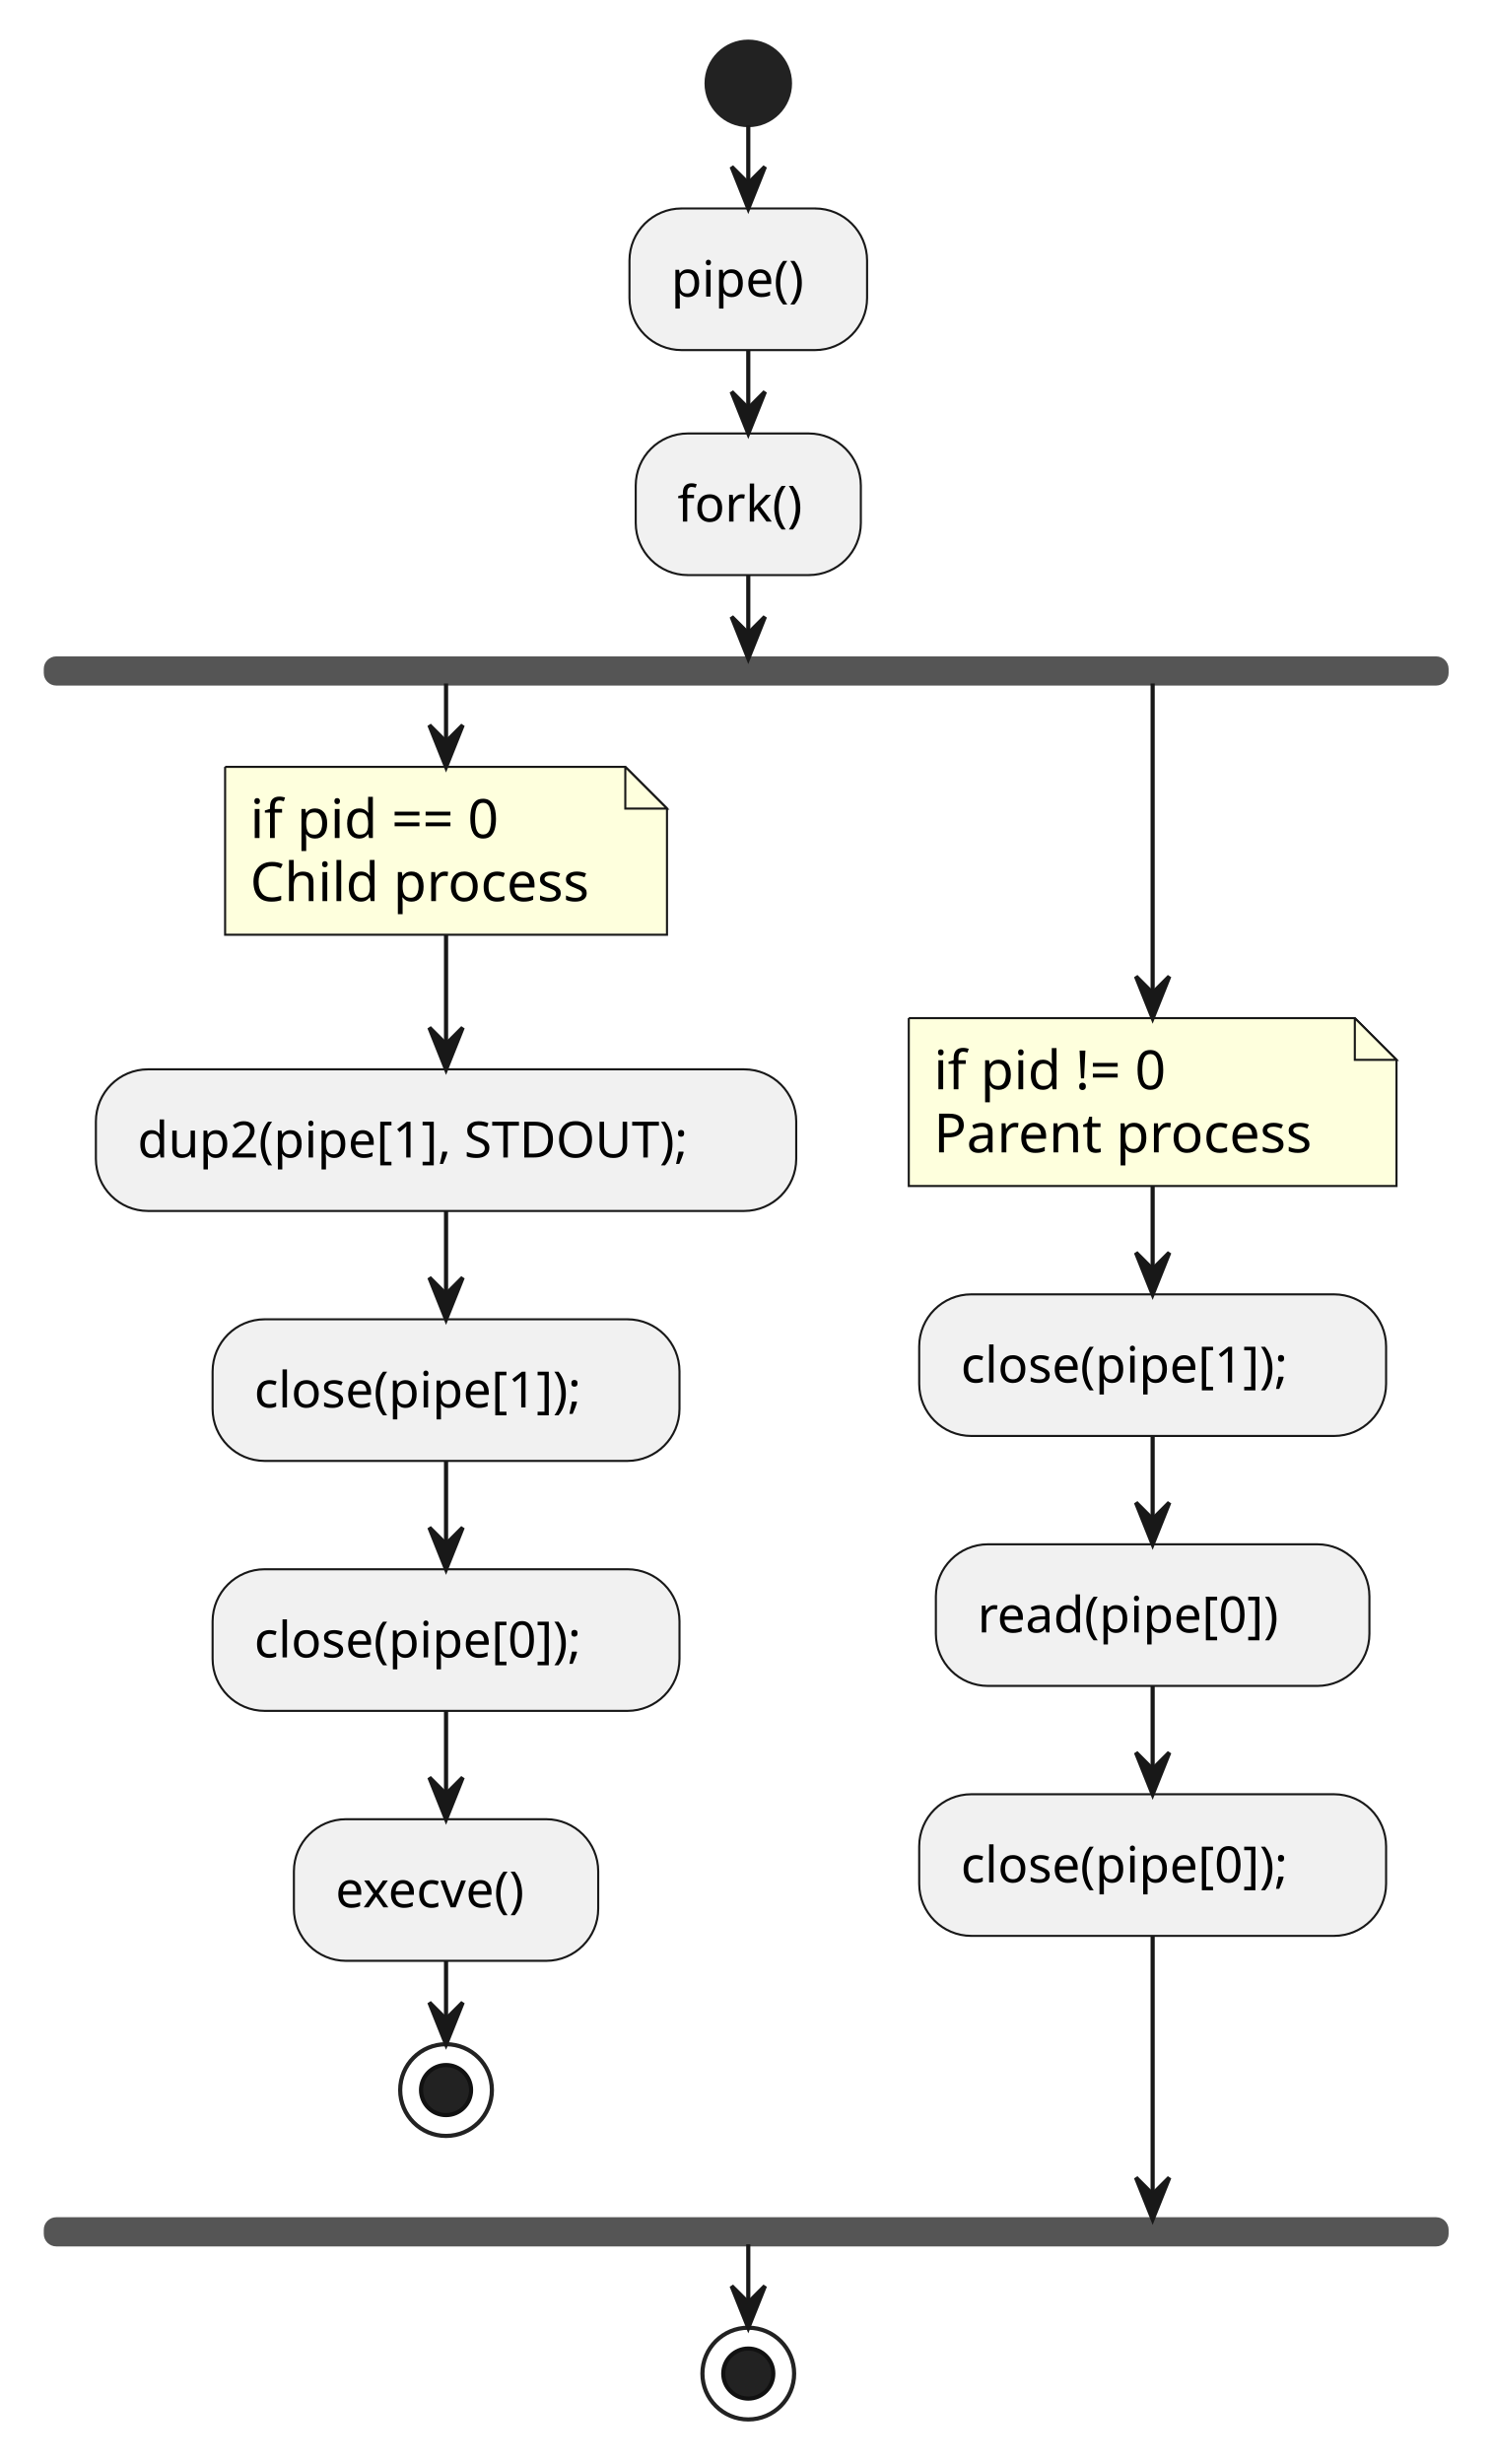
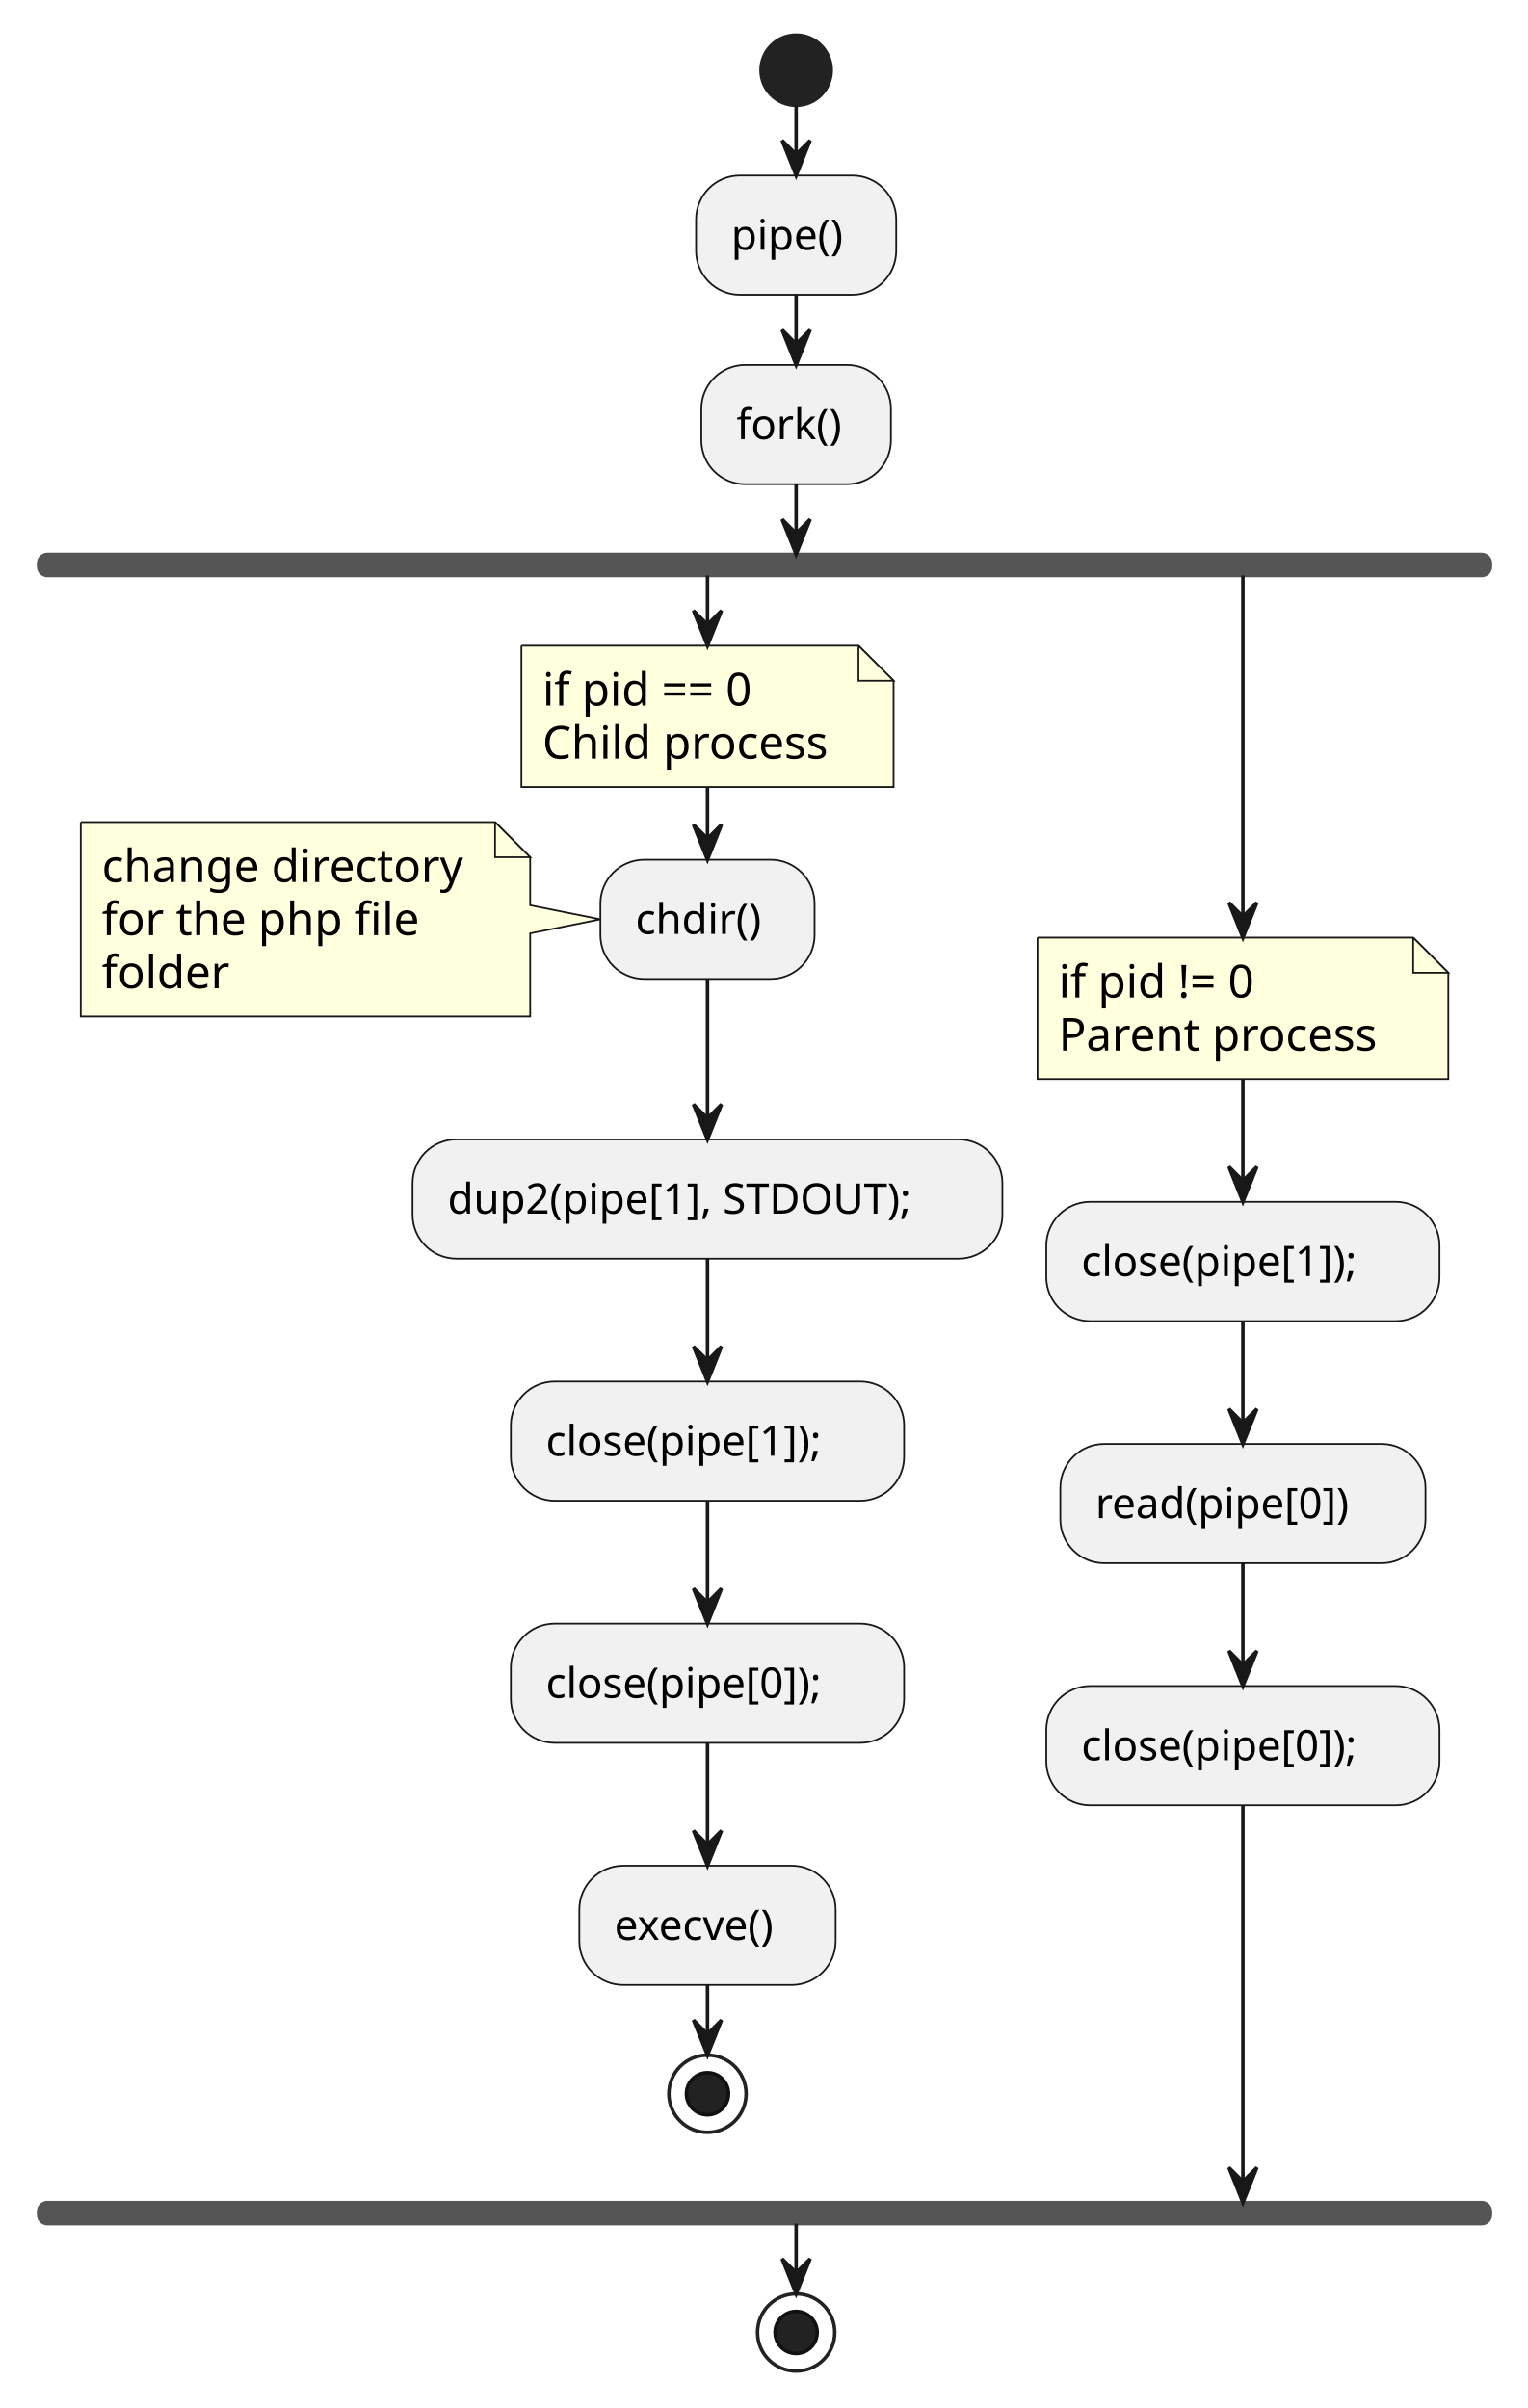
- <svg xmlns="http://www.w3.org/2000/svg" contentStyleType="text/css" height="591px" preserveAspectRatio="none" style="width:358px;height:591px;background:#FFFFFF;" version="1.1" viewBox="0 0 358 591" width="358px" zoomAndPan="magnify">
+ <svg xmlns="http://www.w3.org/2000/svg" contentStyleType="text/css" height="686px" preserveAspectRatio="none" style="width:435px;height:686px;background:#FFFFFF;" version="1.1" viewBox="0 0 435 686" width="435px" zoomAndPan="magnify">
  <defs />
  <g>
-     <ellipse cx="179.5" cy="20" fill="#222222" rx="10" ry="10" style="stroke:#222222;stroke-width:1.0;" />
-     <rect fill="#F1F1F1" height="33.969" rx="12.5" ry="12.5" style="stroke:#181818;stroke-width:0.5;" width="57" x="151" y="50" />
-     <text fill="#000000" font-family="sans-serif" font-size="12" lengthAdjust="spacing" textLength="37" x="161" y="71.139">pipe()</text>
-     <rect fill="#F1F1F1" height="33.969" rx="12.5" ry="12.5" style="stroke:#181818;stroke-width:0.5;" width="54" x="152.5" y="103.969" />
-     <text fill="#000000" font-family="sans-serif" font-size="12" lengthAdjust="spacing" textLength="34" x="162.5" y="125.107">fork()</text>
-     <rect fill="#555555" height="6" rx="2.5" ry="2.5" style="stroke:#555555;stroke-width:1.0;" width="336" x="11" y="157.938" />
-     <path d="M54,183.938 L54,224.203 L160,224.203 L160,193.938 L150,183.938 L54,183.938 " fill="#FEFFDD" style="stroke:#181818;stroke-width:0.5;" />
-     <path d="M150,183.938 L150,193.938 L160,193.938 L150,183.938 " fill="#FEFFDD" style="stroke:#181818;stroke-width:0.5;" />
-     <text fill="#000000" font-family="sans-serif" font-size="13" lengthAdjust="spacing" textLength="68" x="60" y="201.004">if pid == 0</text>
-     <text fill="#000000" font-family="sans-serif" font-size="13" lengthAdjust="spacing" textLength="85" x="60" y="216.137">Child process</text>
-     <rect fill="#F1F1F1" height="33.969" rx="12.5" ry="12.5" style="stroke:#181818;stroke-width:0.5;" width="168" x="23" y="256.484" />
-     <text fill="#000000" font-family="sans-serif" font-size="12" lengthAdjust="spacing" textLength="148" x="33" y="277.623">dup2(pipe[1], STDOUT);</text>
-     <rect fill="#F1F1F1" height="33.969" rx="12.5" ry="12.5" style="stroke:#181818;stroke-width:0.5;" width="112" x="51" y="316.438" />
-     <text fill="#000000" font-family="sans-serif" font-size="12" lengthAdjust="spacing" textLength="92" x="61" y="337.576">close(pipe[1]);</text>
-     <rect fill="#F1F1F1" height="33.969" rx="12.5" ry="12.5" style="stroke:#181818;stroke-width:0.5;" width="112" x="51" y="376.391" />
-     <text fill="#000000" font-family="sans-serif" font-size="12" lengthAdjust="spacing" textLength="92" x="61" y="397.529">close(pipe[0]);</text>
-     <rect fill="#F1F1F1" height="33.969" rx="12.5" ry="12.5" style="stroke:#181818;stroke-width:0.5;" width="73" x="70.5" y="436.344" />
-     <text fill="#000000" font-family="sans-serif" font-size="12" lengthAdjust="spacing" textLength="53" x="80.5" y="457.482">execve()</text>
-     <ellipse cx="107" cy="501.312" fill="none" rx="11" ry="11" style="stroke:#222222;stroke-width:1.0;" />
-     <ellipse cx="107" cy="501.312" fill="#222222" rx="6" ry="6" style="stroke:#111111;stroke-width:1.0;" />
-     <path d="M218,244.203 L218,284.469 L335,284.469 L335,254.203 L325,244.203 L218,244.203 " fill="#FEFFDD" style="stroke:#181818;stroke-width:0.5;" />
-     <path d="M325,244.203 L325,254.203 L335,254.203 L325,244.203 " fill="#FEFFDD" style="stroke:#181818;stroke-width:0.5;" />
-     <text fill="#000000" font-family="sans-serif" font-size="13" lengthAdjust="spacing" textLength="62" x="224" y="261.27">if pid != 0</text>
-     <text fill="#000000" font-family="sans-serif" font-size="13" lengthAdjust="spacing" textLength="96" x="224" y="276.403">Parent process</text>
-     <rect fill="#F1F1F1" height="33.969" rx="12.5" ry="12.5" style="stroke:#181818;stroke-width:0.5;" width="112" x="220.5" y="310.453" />
-     <text fill="#000000" font-family="sans-serif" font-size="12" lengthAdjust="spacing" textLength="92" x="230.5" y="331.592">close(pipe[1]);</text>
-     <rect fill="#F1F1F1" height="33.969" rx="12.5" ry="12.5" style="stroke:#181818;stroke-width:0.5;" width="104" x="224.5" y="370.406" />
-     <text fill="#000000" font-family="sans-serif" font-size="12" lengthAdjust="spacing" textLength="84" x="234.5" y="391.545">read(pipe[0])</text>
-     <rect fill="#F1F1F1" height="33.969" rx="12.5" ry="12.5" style="stroke:#181818;stroke-width:0.5;" width="112" x="220.5" y="430.359" />
-     <text fill="#000000" font-family="sans-serif" font-size="12" lengthAdjust="spacing" textLength="92" x="230.5" y="451.498">close(pipe[0]);</text>
-     <rect fill="#555555" height="6" rx="2.5" ry="2.5" style="stroke:#555555;stroke-width:1.0;" width="336" x="11" y="532.312" />
-     <ellipse cx="179.5" cy="569.312" fill="none" rx="11" ry="11" style="stroke:#222222;stroke-width:1.0;" />
-     <ellipse cx="179.5" cy="569.312" fill="#222222" rx="6" ry="6" style="stroke:#111111;stroke-width:1.0;" />
-     <line style="stroke:#181818;stroke-width:1.0;" x1="179.5" x2="179.5" y1="30" y2="50" />
-     <polygon fill="#181818" points="175.5,40,179.5,50,183.5,40,179.5,44" style="stroke:#181818;stroke-width:1.0;" />
-     <line style="stroke:#181818;stroke-width:1.0;" x1="179.5" x2="179.5" y1="83.969" y2="103.969" />
-     <polygon fill="#181818" points="175.5,93.969,179.5,103.969,183.5,93.969,179.5,97.969" style="stroke:#181818;stroke-width:1.0;" />
-     <line style="stroke:#181818;stroke-width:1.0;" x1="107" x2="107" y1="224.203" y2="256.484" />
-     <polygon fill="#181818" points="103,246.484,107,256.484,111,246.484,107,250.484" style="stroke:#181818;stroke-width:1.0;" />
-     <line style="stroke:#181818;stroke-width:1.0;" x1="107" x2="107" y1="290.453" y2="316.438" />
-     <polygon fill="#181818" points="103,306.438,107,316.438,111,306.438,107,310.438" style="stroke:#181818;stroke-width:1.0;" />
-     <line style="stroke:#181818;stroke-width:1.0;" x1="107" x2="107" y1="350.406" y2="376.391" />
-     <polygon fill="#181818" points="103,366.391,107,376.391,111,366.391,107,370.391" style="stroke:#181818;stroke-width:1.0;" />
-     <line style="stroke:#181818;stroke-width:1.0;" x1="107" x2="107" y1="410.359" y2="436.344" />
-     <polygon fill="#181818" points="103,426.344,107,436.344,111,426.344,107,430.344" style="stroke:#181818;stroke-width:1.0;" />
-     <line style="stroke:#181818;stroke-width:1.0;" x1="107" x2="107" y1="470.312" y2="490.312" />
-     <polygon fill="#181818" points="103,480.312,107,490.312,111,480.312,107,484.312" style="stroke:#181818;stroke-width:1.0;" />
-     <line style="stroke:#181818;stroke-width:1.0;" x1="276.5" x2="276.5" y1="284.469" y2="310.453" />
-     <polygon fill="#181818" points="272.5,300.453,276.5,310.453,280.5,300.453,276.5,304.453" style="stroke:#181818;stroke-width:1.0;" />
-     <line style="stroke:#181818;stroke-width:1.0;" x1="276.5" x2="276.5" y1="344.422" y2="370.406" />
-     <polygon fill="#181818" points="272.5,360.406,276.5,370.406,280.5,360.406,276.5,364.406" style="stroke:#181818;stroke-width:1.0;" />
-     <line style="stroke:#181818;stroke-width:1.0;" x1="276.5" x2="276.5" y1="404.375" y2="430.359" />
-     <polygon fill="#181818" points="272.5,420.359,276.5,430.359,280.5,420.359,276.5,424.359" style="stroke:#181818;stroke-width:1.0;" />
-     <line style="stroke:#181818;stroke-width:1.0;" x1="107" x2="107" y1="163.938" y2="183.938" />
-     <polygon fill="#181818" points="103,173.938,107,183.938,111,173.938,107,177.938" style="stroke:#181818;stroke-width:1.0;" />
-     <line style="stroke:#181818;stroke-width:1.0;" x1="276.5" x2="276.5" y1="163.938" y2="244.203" />
-     <polygon fill="#181818" points="272.5,234.203,276.5,244.203,280.5,234.203,276.5,238.203" style="stroke:#181818;stroke-width:1.0;" />
-     <line style="stroke:#181818;stroke-width:1.0;" x1="276.5" x2="276.5" y1="464.328" y2="532.312" />
-     <polygon fill="#181818" points="272.5,522.312,276.5,532.312,280.5,522.312,276.5,526.312" style="stroke:#181818;stroke-width:1.0;" />
-     <line style="stroke:#181818;stroke-width:1.0;" x1="179.5" x2="179.5" y1="137.938" y2="157.938" />
-     <polygon fill="#181818" points="175.5,147.938,179.5,157.938,183.5,147.938,179.5,151.938" style="stroke:#181818;stroke-width:1.0;" />
-     <line style="stroke:#181818;stroke-width:1.0;" x1="179.5" x2="179.5" y1="538.312" y2="558.312" />
-     <polygon fill="#181818" points="175.5,548.312,179.5,558.312,183.5,548.312,179.5,552.312" style="stroke:#181818;stroke-width:1.0;" />
+     <ellipse cx="226.75" cy="20" fill="#222222" rx="10" ry="10" style="stroke:#222222;stroke-width:1.0;" />
+     <rect fill="#F1F1F1" height="33.969" rx="12.5" ry="12.5" style="stroke:#181818;stroke-width:0.5;" width="57" x="198.25" y="50" />
+     <text fill="#000000" font-family="sans-serif" font-size="12" lengthAdjust="spacing" textLength="37" x="208.25" y="71.139">pipe()</text>
+     <rect fill="#F1F1F1" height="33.969" rx="12.5" ry="12.5" style="stroke:#181818;stroke-width:0.5;" width="54" x="199.75" y="103.969" />
+     <text fill="#000000" font-family="sans-serif" font-size="12" lengthAdjust="spacing" textLength="34" x="209.75" y="125.107">fork()</text>
+     <rect fill="#555555" height="6" rx="2.5" ry="2.5" style="stroke:#555555;stroke-width:1.0;" width="413.5" x="11" y="157.938" />
+     <path d="M148.5,183.938 L148.5,224.203 L254.5,224.203 L254.5,193.938 L244.5,183.938 L148.5,183.938 " fill="#FEFFDD" style="stroke:#181818;stroke-width:0.5;" />
+     <path d="M244.5,183.938 L244.5,193.938 L254.5,193.938 L244.5,183.938 " fill="#FEFFDD" style="stroke:#181818;stroke-width:0.5;" />
+     <text fill="#000000" font-family="sans-serif" font-size="13" lengthAdjust="spacing" textLength="68" x="154.5" y="201.004">if pid == 0</text>
+     <text fill="#000000" font-family="sans-serif" font-size="13" lengthAdjust="spacing" textLength="85" x="154.5" y="216.137">Child process</text>
+     <path d="M23,234.203 L23,289.602 A0,0 0 0 0 23,289.602 L151,289.602 A0,0 0 0 0 151,289.602 L151,265.902 L171,261.902 L151,257.902 L151,244.203 L141,234.203 L23,234.203 A0,0 0 0 0 23,234.203 " fill="#FEFFDD" style="stroke:#181818;stroke-width:0.5;" />
+     <path d="M141,234.203 L141,244.203 L151,244.203 L141,234.203 " fill="#FEFFDD" style="stroke:#181818;stroke-width:0.5;" />
+     <text fill="#000000" font-family="sans-serif" font-size="13" lengthAdjust="spacing" textLength="107" x="29" y="251.27">change directory</text>
+     <text fill="#000000" font-family="sans-serif" font-size="13" lengthAdjust="spacing" textLength="92" x="29" y="266.403">for the php file</text>
+     <text fill="#000000" font-family="sans-serif" font-size="13" lengthAdjust="spacing" textLength="36" x="29" y="281.536">folder</text>
+     <rect fill="#F1F1F1" height="33.969" rx="12.5" ry="12.5" style="stroke:#181818;stroke-width:0.5;" width="61" x="171" y="244.918" />
+     <text fill="#000000" font-family="sans-serif" font-size="12" lengthAdjust="spacing" textLength="41" x="181" y="266.057">chdir()</text>
+     <rect fill="#F1F1F1" height="33.969" rx="12.5" ry="12.5" style="stroke:#181818;stroke-width:0.5;" width="168" x="117.5" y="324.602" />
+     <text fill="#000000" font-family="sans-serif" font-size="12" lengthAdjust="spacing" textLength="148" x="127.5" y="345.74">dup2(pipe[1], STDOUT);</text>
+     <rect fill="#F1F1F1" height="33.969" rx="12.5" ry="12.5" style="stroke:#181818;stroke-width:0.5;" width="112" x="145.5" y="393.57" />
+     <text fill="#000000" font-family="sans-serif" font-size="12" lengthAdjust="spacing" textLength="92" x="155.5" y="414.709">close(pipe[1]);</text>
+     <rect fill="#F1F1F1" height="33.969" rx="12.5" ry="12.5" style="stroke:#181818;stroke-width:0.5;" width="112" x="145.5" y="462.539" />
+     <text fill="#000000" font-family="sans-serif" font-size="12" lengthAdjust="spacing" textLength="92" x="155.5" y="483.678">close(pipe[0]);</text>
+     <rect fill="#F1F1F1" height="33.969" rx="12.5" ry="12.5" style="stroke:#181818;stroke-width:0.5;" width="73" x="165" y="531.508" />
+     <text fill="#000000" font-family="sans-serif" font-size="12" lengthAdjust="spacing" textLength="53" x="175" y="552.646">execve()</text>
+     <ellipse cx="201.5" cy="596.477" fill="none" rx="11" ry="11" style="stroke:#222222;stroke-width:1.0;" />
+     <ellipse cx="201.5" cy="596.477" fill="#222222" rx="6" ry="6" style="stroke:#111111;stroke-width:1.0;" />
+     <path d="M295.5,267.121 L295.5,307.387 L412.5,307.387 L412.5,277.121 L402.5,267.121 L295.5,267.121 " fill="#FEFFDD" style="stroke:#181818;stroke-width:0.5;" />
+     <path d="M402.5,267.121 L402.5,277.121 L412.5,277.121 L402.5,267.121 " fill="#FEFFDD" style="stroke:#181818;stroke-width:0.5;" />
+     <text fill="#000000" font-family="sans-serif" font-size="13" lengthAdjust="spacing" textLength="62" x="301.5" y="284.188">if pid != 0</text>
+     <text fill="#000000" font-family="sans-serif" font-size="13" lengthAdjust="spacing" textLength="96" x="301.5" y="299.321">Parent process</text>
+     <rect fill="#F1F1F1" height="33.969" rx="12.5" ry="12.5" style="stroke:#181818;stroke-width:0.5;" width="112" x="298" y="342.387" />
+     <text fill="#000000" font-family="sans-serif" font-size="12" lengthAdjust="spacing" textLength="92" x="308" y="363.525">close(pipe[1]);</text>
+     <rect fill="#F1F1F1" height="33.969" rx="12.5" ry="12.5" style="stroke:#181818;stroke-width:0.5;" width="104" x="302" y="411.356" />
+     <text fill="#000000" font-family="sans-serif" font-size="12" lengthAdjust="spacing" textLength="84" x="312" y="432.494">read(pipe[0])</text>
+     <rect fill="#F1F1F1" height="33.969" rx="12.5" ry="12.5" style="stroke:#181818;stroke-width:0.5;" width="112" x="298" y="480.324" />
+     <text fill="#000000" font-family="sans-serif" font-size="12" lengthAdjust="spacing" textLength="92" x="308" y="501.463">close(pipe[0]);</text>
+     <rect fill="#555555" height="6" rx="2.5" ry="2.5" style="stroke:#555555;stroke-width:1.0;" width="413.5" x="11" y="627.477" />
+     <ellipse cx="226.75" cy="664.477" fill="none" rx="11" ry="11" style="stroke:#222222;stroke-width:1.0;" />
+     <ellipse cx="226.75" cy="664.477" fill="#222222" rx="6" ry="6" style="stroke:#111111;stroke-width:1.0;" />
+     <line style="stroke:#181818;stroke-width:1.0;" x1="226.75" x2="226.75" y1="30" y2="50" />
+     <polygon fill="#181818" points="222.75,40,226.75,50,230.75,40,226.75,44" style="stroke:#181818;stroke-width:1.0;" />
+     <line style="stroke:#181818;stroke-width:1.0;" x1="226.75" x2="226.75" y1="83.969" y2="103.969" />
+     <polygon fill="#181818" points="222.75,93.969,226.75,103.969,230.75,93.969,226.75,97.969" style="stroke:#181818;stroke-width:1.0;" />
+     <line style="stroke:#181818;stroke-width:1.0;" x1="201.5" x2="201.5" y1="224.203" y2="244.918" />
+     <polygon fill="#181818" points="197.5,234.918,201.5,244.918,205.5,234.918,201.5,238.918" style="stroke:#181818;stroke-width:1.0;" />
+     <line style="stroke:#181818;stroke-width:1.0;" x1="201.5" x2="201.5" y1="278.887" y2="324.602" />
+     <polygon fill="#181818" points="197.5,314.602,201.5,324.602,205.5,314.602,201.5,318.602" style="stroke:#181818;stroke-width:1.0;" />
+     <line style="stroke:#181818;stroke-width:1.0;" x1="201.5" x2="201.5" y1="358.57" y2="393.57" />
+     <polygon fill="#181818" points="197.5,383.57,201.5,393.57,205.5,383.57,201.5,387.57" style="stroke:#181818;stroke-width:1.0;" />
+     <line style="stroke:#181818;stroke-width:1.0;" x1="201.5" x2="201.5" y1="427.539" y2="462.539" />
+     <polygon fill="#181818" points="197.5,452.539,201.5,462.539,205.5,452.539,201.5,456.539" style="stroke:#181818;stroke-width:1.0;" />
+     <line style="stroke:#181818;stroke-width:1.0;" x1="201.5" x2="201.5" y1="496.508" y2="531.508" />
+     <polygon fill="#181818" points="197.5,521.508,201.5,531.508,205.5,521.508,201.5,525.508" style="stroke:#181818;stroke-width:1.0;" />
+     <line style="stroke:#181818;stroke-width:1.0;" x1="201.5" x2="201.5" y1="565.477" y2="585.477" />
+     <polygon fill="#181818" points="197.5,575.477,201.5,585.477,205.5,575.477,201.5,579.477" style="stroke:#181818;stroke-width:1.0;" />
+     <line style="stroke:#181818;stroke-width:1.0;" x1="354" x2="354" y1="307.387" y2="342.387" />
+     <polygon fill="#181818" points="350,332.387,354,342.387,358,332.387,354,336.387" style="stroke:#181818;stroke-width:1.0;" />
+     <line style="stroke:#181818;stroke-width:1.0;" x1="354" x2="354" y1="376.356" y2="411.356" />
+     <polygon fill="#181818" points="350,401.356,354,411.356,358,401.356,354,405.356" style="stroke:#181818;stroke-width:1.0;" />
+     <line style="stroke:#181818;stroke-width:1.0;" x1="354" x2="354" y1="445.324" y2="480.324" />
+     <polygon fill="#181818" points="350,470.324,354,480.324,358,470.324,354,474.324" style="stroke:#181818;stroke-width:1.0;" />
+     <line style="stroke:#181818;stroke-width:1.0;" x1="201.5" x2="201.5" y1="163.938" y2="183.938" />
+     <polygon fill="#181818" points="197.5,173.938,201.5,183.938,205.5,173.938,201.5,177.938" style="stroke:#181818;stroke-width:1.0;" />
+     <line style="stroke:#181818;stroke-width:1.0;" x1="354" x2="354" y1="163.938" y2="267.121" />
+     <polygon fill="#181818" points="350,257.121,354,267.121,358,257.121,354,261.121" style="stroke:#181818;stroke-width:1.0;" />
+     <line style="stroke:#181818;stroke-width:1.0;" x1="354" x2="354" y1="514.293" y2="627.477" />
+     <polygon fill="#181818" points="350,617.477,354,627.477,358,617.477,354,621.477" style="stroke:#181818;stroke-width:1.0;" />
+     <line style="stroke:#181818;stroke-width:1.0;" x1="226.75" x2="226.75" y1="137.938" y2="157.938" />
+     <polygon fill="#181818" points="222.75,147.938,226.75,157.938,230.75,147.938,226.75,151.938" style="stroke:#181818;stroke-width:1.0;" />
+     <line style="stroke:#181818;stroke-width:1.0;" x1="226.75" x2="226.75" y1="633.477" y2="653.477" />
+     <polygon fill="#181818" points="222.75,643.477,226.75,653.477,230.75,643.477,226.75,647.477" style="stroke:#181818;stroke-width:1.0;" />
  </g>
</svg>
